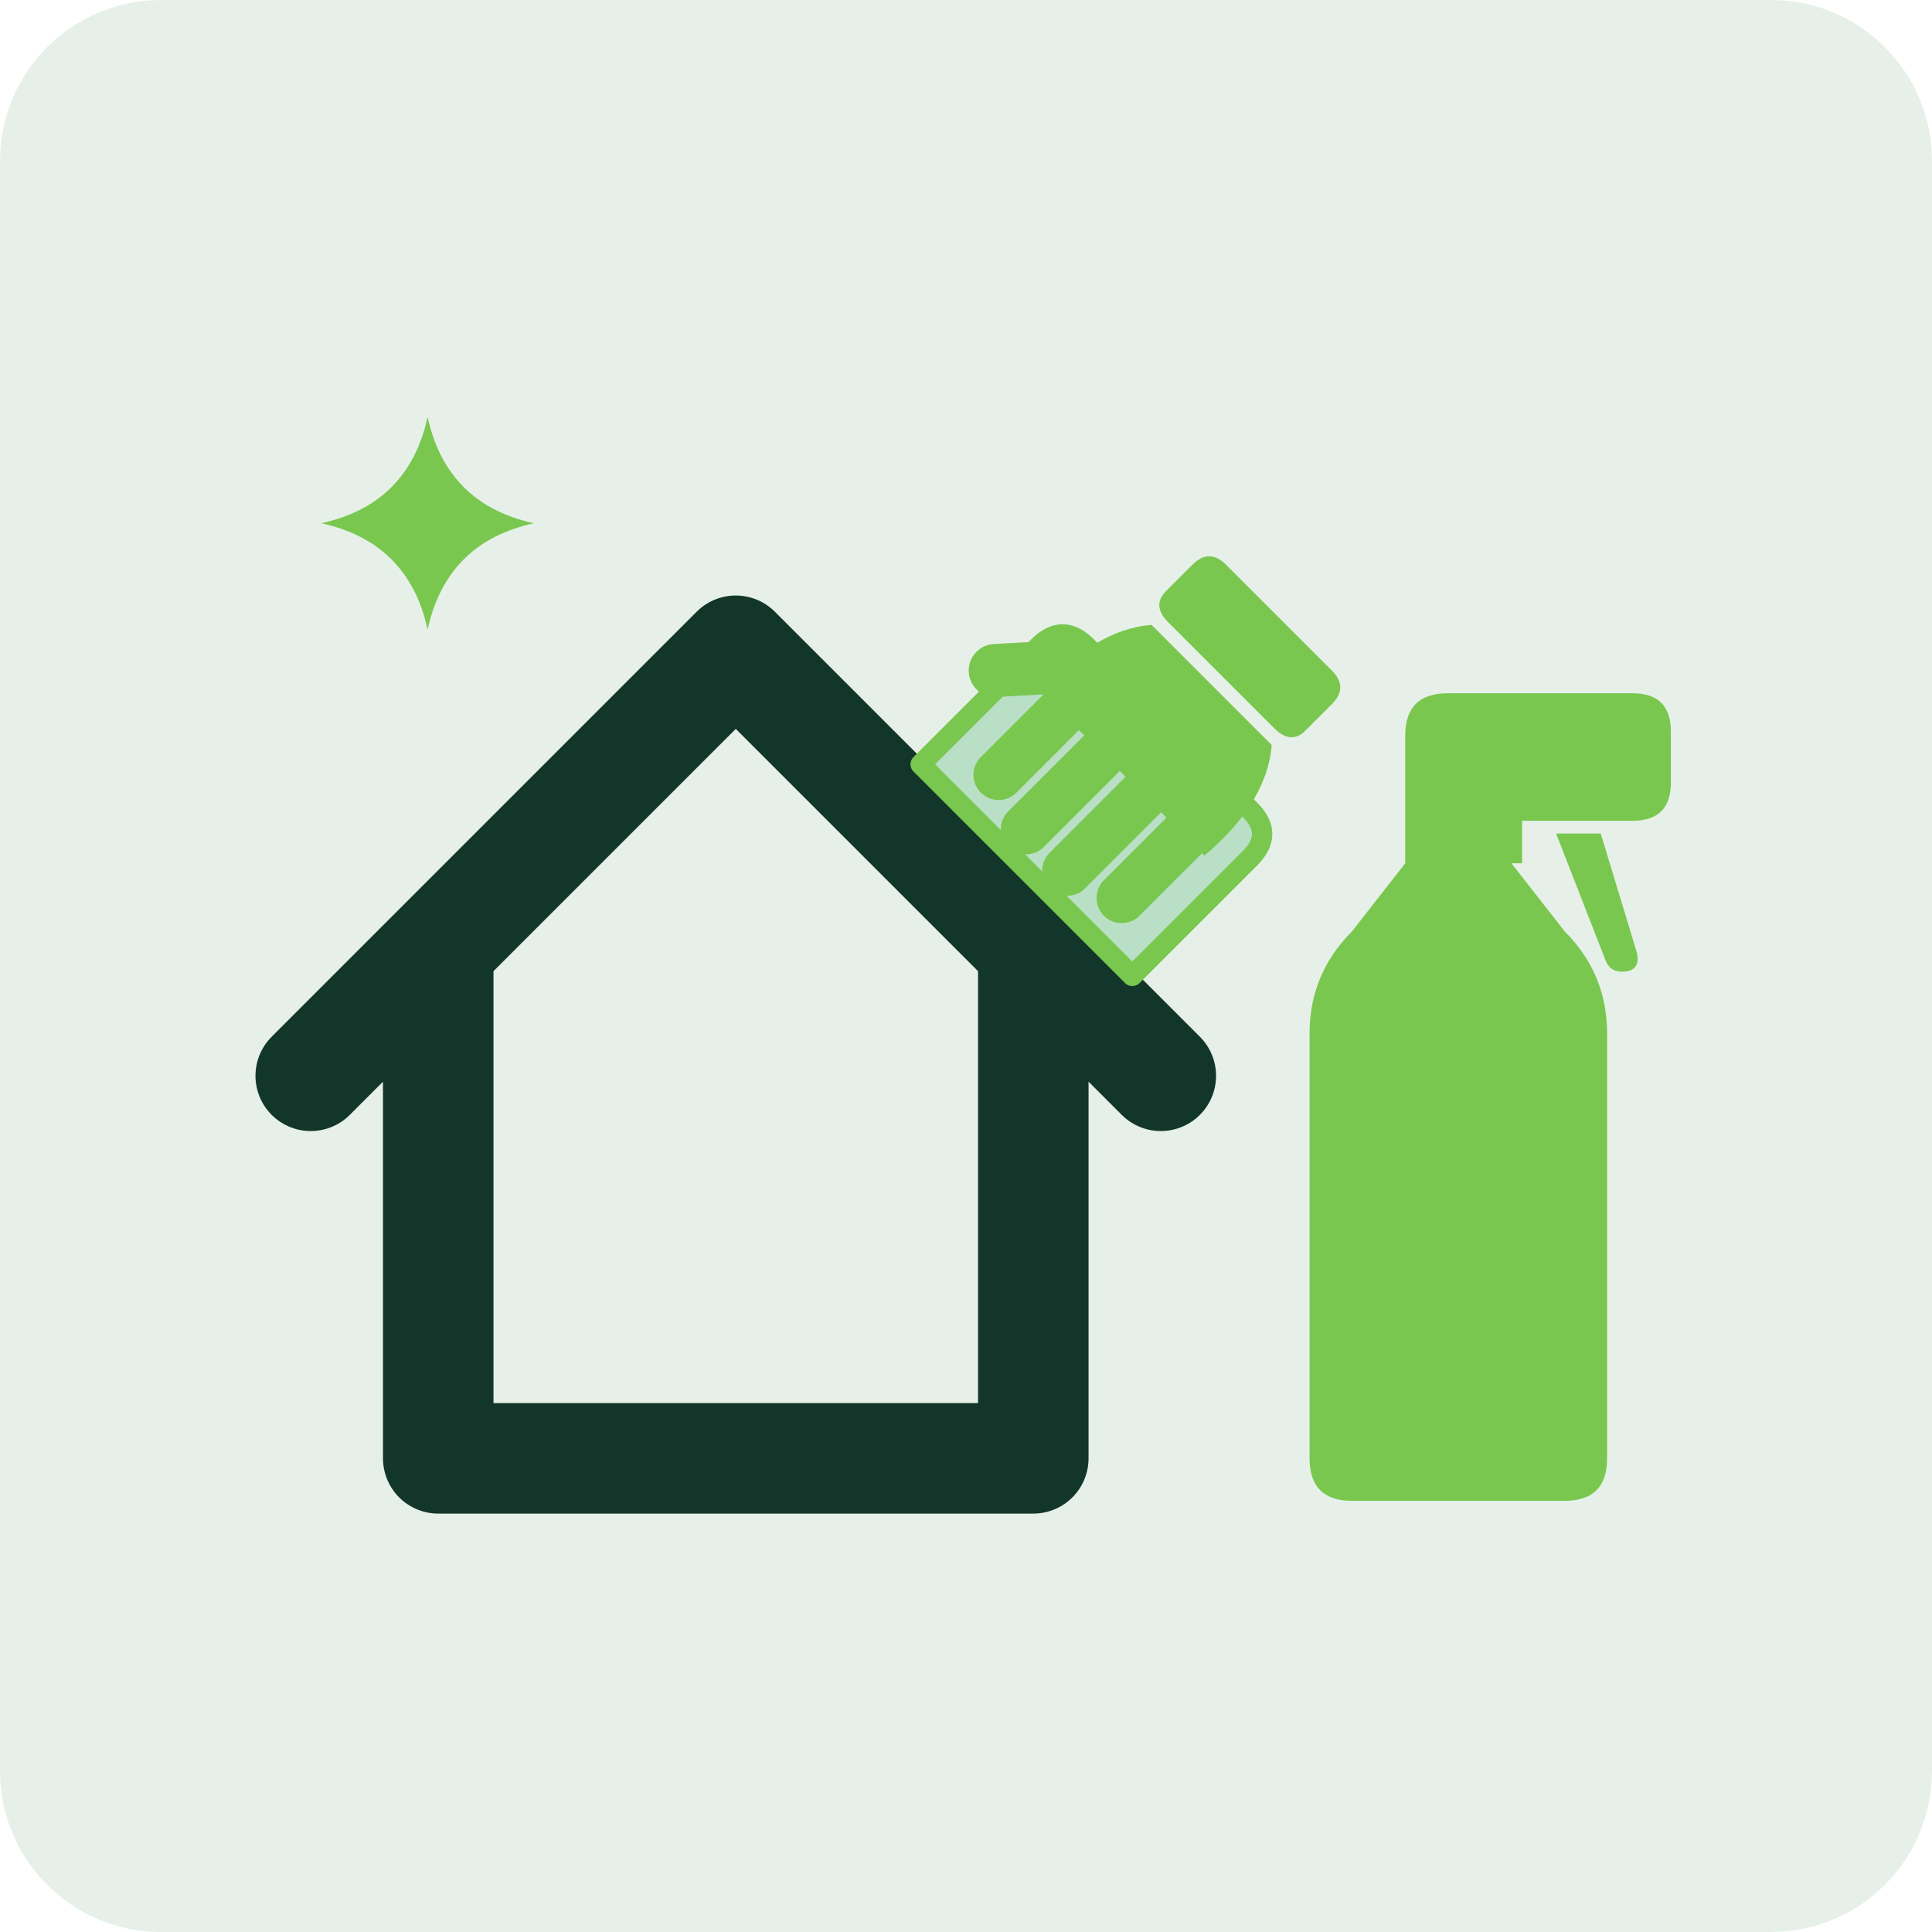
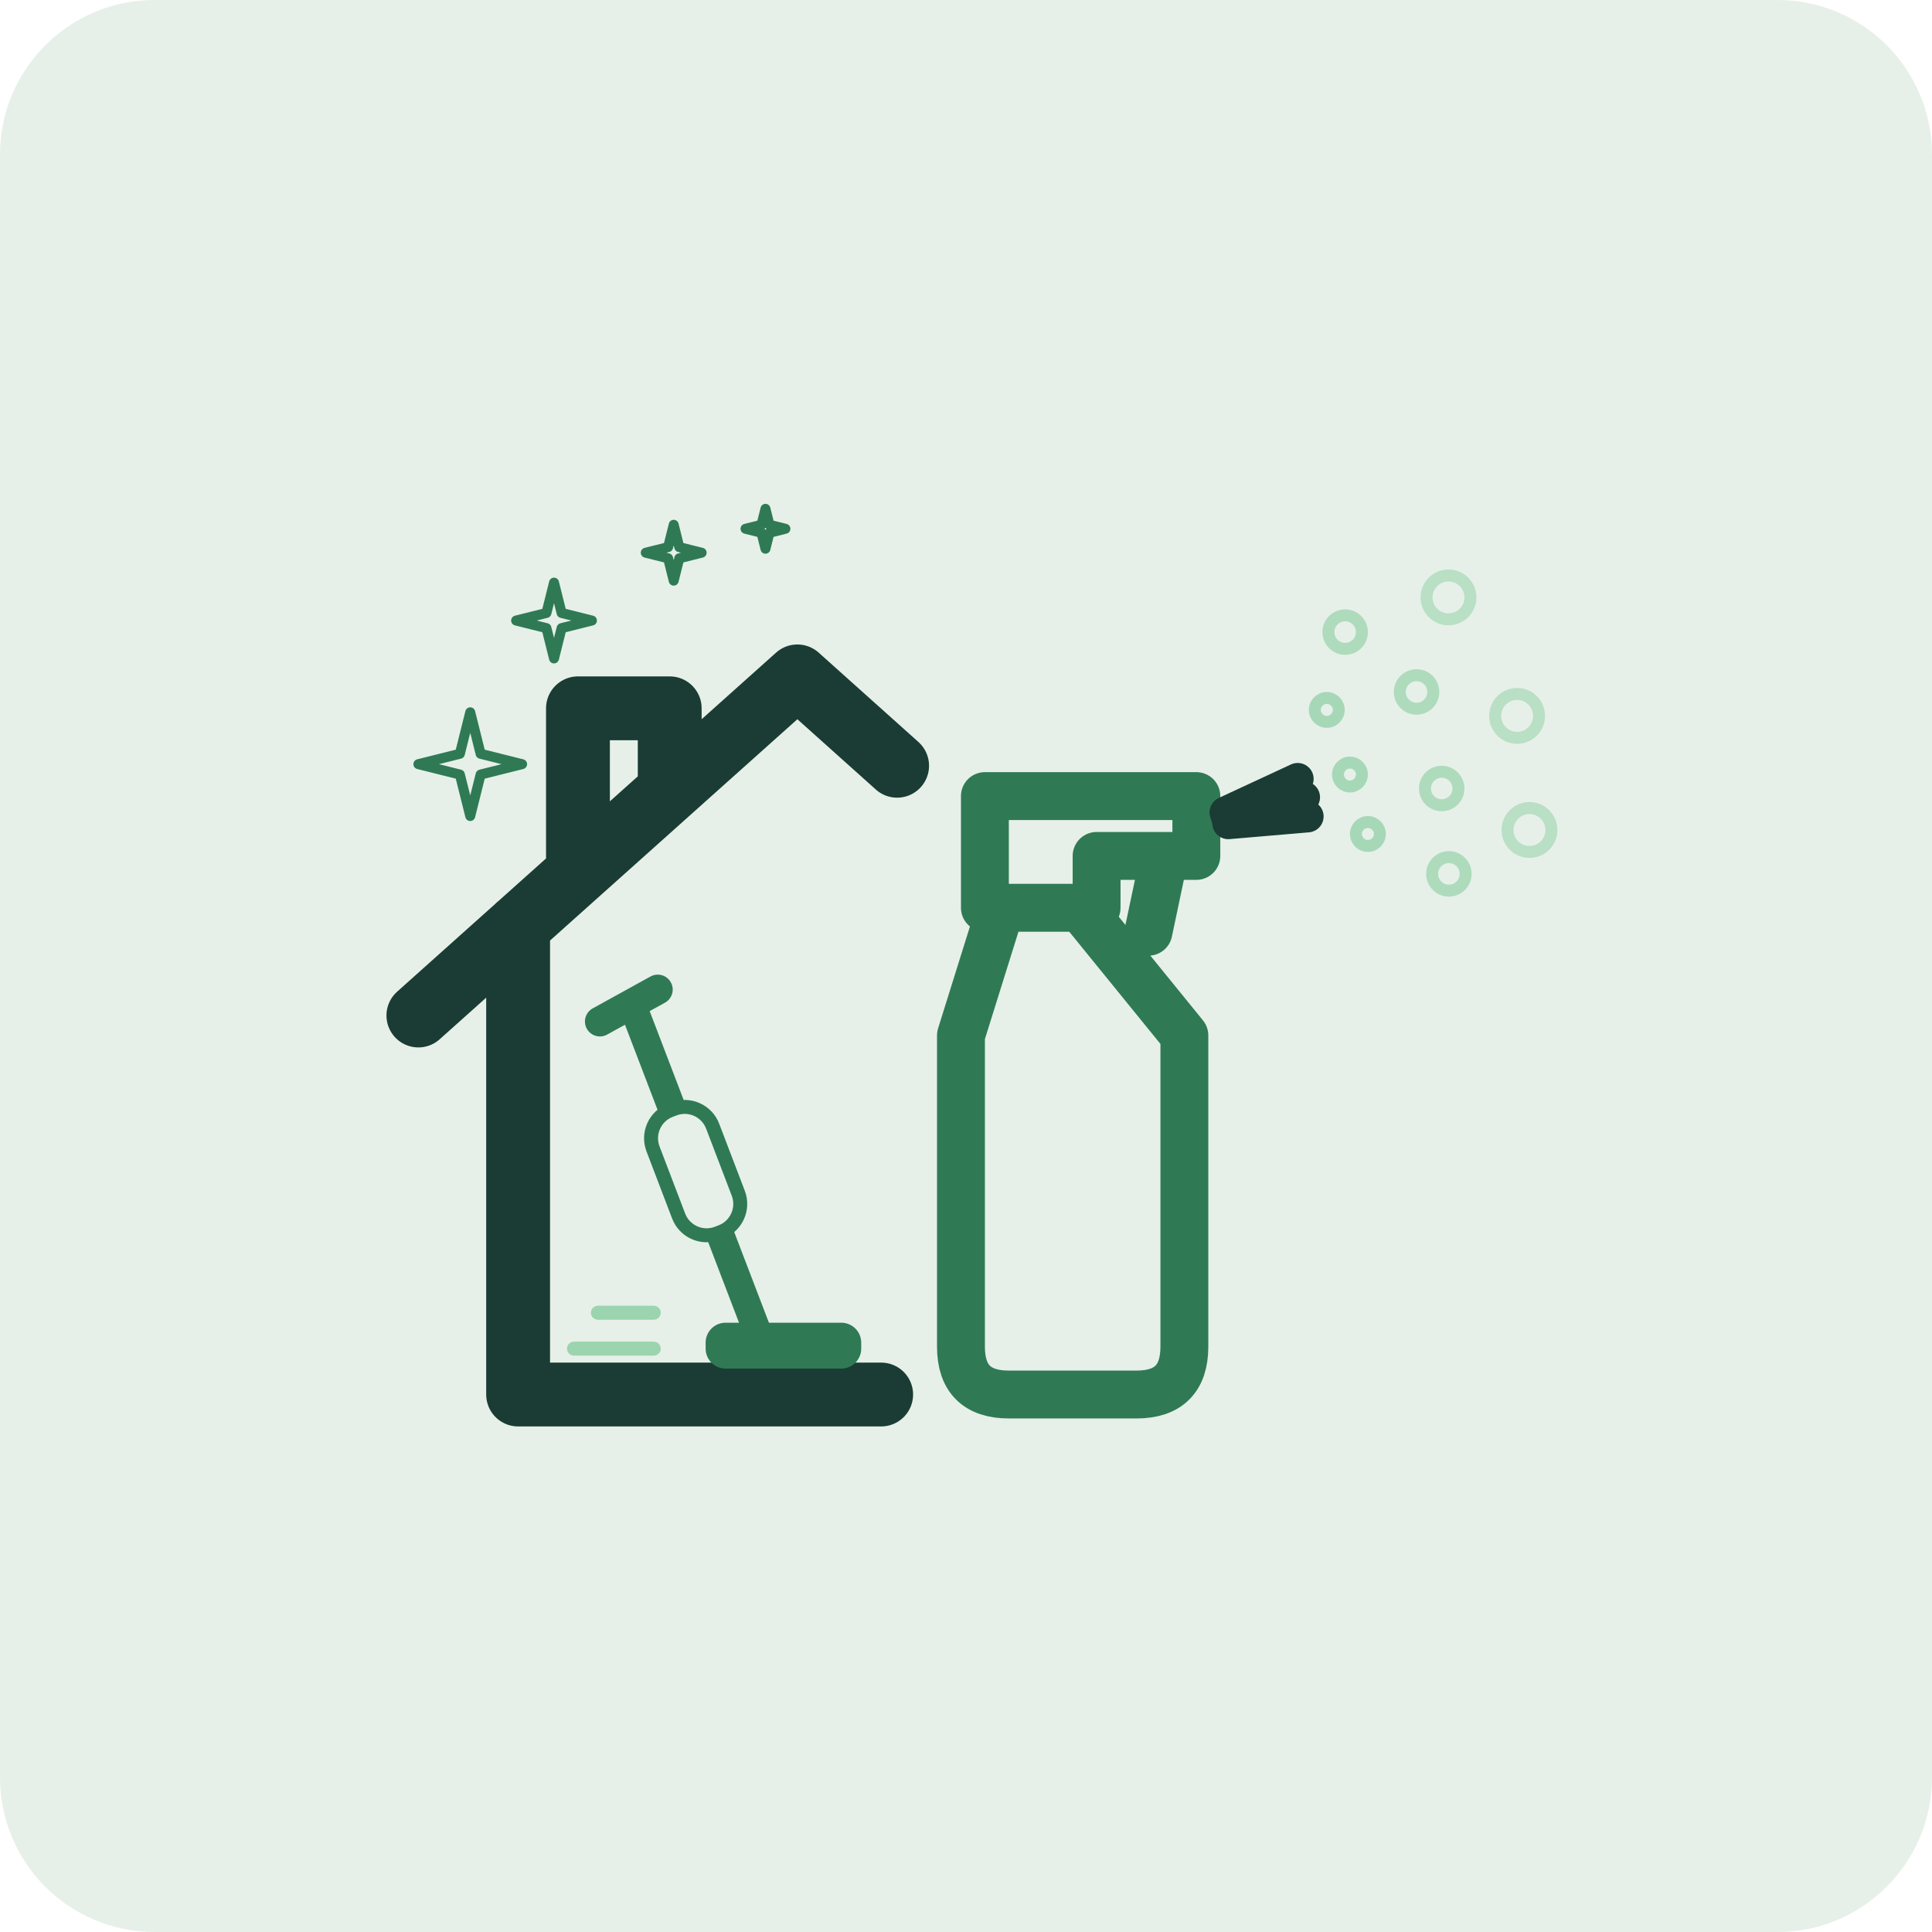
- <svg xmlns="http://www.w3.org/2000/svg" viewBox="0 0 120 120" width="120" height="120" role="img" aria-label="KlarFix Logo">
-   <rect width="120" height="120" rx="10" fill="#E6F0E8" />
-   <g transform="translate(14.02 16.66) scale(1.32)">
-     <g transform="translate(5 0)">
-       <path d="M48 58Q46 58 46 56V36Q46 33.2 48 31.2L50.5 28H55.5L58 31.2Q60 33.2 60 36V56Q60 58 58 58ZM50.5 28V22Q50.5 20 52.5 20H61.2Q63 20 63 21.8V24.2Q63 26 61.2 26H56V28Z" fill="#7AC74F" />
-       <path d="M57.6 26.6H59.7L61.4 32.2Q61.6 33.1 60.7 33.1Q60.1 33.1 59.9 32.5Z" fill="#7AC74F" />
+ <svg xmlns="http://www.w3.org/2000/svg" viewBox="0 0 200 200" width="200" height="200" role="img" aria-label="KlarFix Logo">
+   <rect width="200" height="200" rx="16" fill="#E6F0E8" />
+   <g transform="translate(30.92 45.24) scale(4.13)">
+     <path d="M3 14.5L12.5 6L15 8.24M7 10.92V6.8H9.3V8.86M5.5 12.26V24H14.6" fill="none" stroke="#1A3C34" stroke-width="1.6" stroke-linecap="round" stroke-linejoin="round" />
+     <path d="M17.2 11.8V9H22.5V10.5H20V11.8ZM17.6 11.8L16.6 15V22.8Q16.6 24 17.8 24H21Q22.2 24 22.2 22.8V15L19.6 11.8M21.7 10.5L21.3 12.4" fill="none" stroke="#2F7A55" stroke-width="1.2" stroke-linecap="round" stroke-linejoin="round" />
+     <path d="M23.23 9.41L25.04 8.57M23.27 9.54L25.2 9.03M23.3 9.68L25.29 9.51" fill="none" stroke="#1A3C34" stroke-width="0.8" stroke-linecap="round" stroke-linejoin="round" />
+     <circle cx="25.77" cy="6.84" r="0.3" fill="none" stroke="#9BD4AE" stroke-width=".3" opacity="0.85" />
+     <circle cx="26.35" cy="8.46" r="0.3" fill="none" stroke="#9BD4AE" stroke-width=".3" opacity="0.85" />
+     <circle cx="26.80" cy="9.95" r="0.3" fill="none" stroke="#9BD4AE" stroke-width=".3" opacity="0.85" />
+     <circle cx="26.23" cy="4.89" r="0.42" fill="none" stroke="#9BD4AE" stroke-width=".3" opacity="0.75" />
+     <circle cx="28.02" cy="6.39" r="0.42" fill="none" stroke="#9BD4AE" stroke-width=".3" opacity="0.75" />
+     <circle cx="28.65" cy="8.81" r="0.42" fill="none" stroke="#9BD4AE" stroke-width=".3" opacity="0.75" />
+     <circle cx="28.83" cy="10.95" r="0.42" fill="none" stroke="#9BD4AE" stroke-width=".3" opacity="0.75" />
+     <circle cx="28.82" cy="4.02" r="0.55" fill="#E6F0E8" fill-opacity=".5" stroke="#9BD4AE" stroke-width=".3" opacity="0.6" />
+     <circle cx="30.54" cy="6.99" r="0.55" fill="#E6F0E8" fill-opacity=".5" stroke="#9BD4AE" stroke-width=".3" opacity="0.6" />
+     <circle cx="30.85" cy="9.85" r="0.55" fill="#E6F0E8" fill-opacity=".5" stroke="#9BD4AE" stroke-width=".3" opacity="0.6" />
+     <path class="star" d="M4.3 6.9L4.56 7.94L5.6 8.2L4.56 8.46L4.3 9.5L4.04 8.46L3 8.2L4.04 7.94Z" fill="none" stroke="#2F7A55" stroke-width="0.25" stroke-linejoin="round" />
+     <path class="star" d="M6.4 3.65L6.59 4.41L7.35 4.6L6.59 4.79L6.4 5.55L6.21 4.79L5.45 4.6L6.21 4.41Z" fill="none" stroke="#2F7A55" stroke-width="0.25" stroke-linejoin="round" />
+     <path class="star" d="M9.4 2.2L9.54 2.76L10.1 2.9L9.54 3.04L9.4 3.6L9.26 3.04L8.7 2.9L9.26 2.76Z" fill="none" stroke="#2F7A55" stroke-width="0.25" stroke-linejoin="round" />
+     <path class="star" d="M11.7 1.8L11.8 2.2L12.2 2.3L11.8 2.4L11.7 2.8L11.6 2.4L11.2 2.3L11.6 2.2Z" fill="none" stroke="#2F7A55" stroke-width="0.25" stroke-linejoin="round" />
+     <path d="M6.9 22.85H8.9M7.5 21.95H8.9" fill="none" stroke="#9BD4AE" stroke-width=".35" stroke-linecap="round" />
+     <path d="M11.45 22.3L8.35 14.2" fill="none" stroke="#2F7A55" stroke-width=".7" stroke-linecap="round" />
+     <path d="M7.55 14.65L9 13.85" fill="none" stroke="#2F7A55" stroke-width=".75" stroke-linecap="round" />
+     <g transform="translate(9.95 18.4) rotate(-20.9)">
+       <rect x="-.8" y="-1.65" width="1.6" height="3.3" rx=".75" fill="#E6F0E8" stroke="#2F7A55" stroke-width=".35" />
    </g>
-     <path d="M4 38L24 18L44 38M10 32V56H38V32" fill="none" stroke="#12372A" stroke-width="5.2" stroke-linecap="round" stroke-linejoin="round" />
-     <path d="M9.5 7Q10.4 11.1 14.5 12Q10.4 12.9 9.5 17Q8.6 12.9 4.5 12Q8.6 11.1 9.5 7Z" fill="#7AC74F" />
-     <g transform="translate(37.68 28.32) rotate(45) scale(3.2) translate(-12.5 -5.3)">
-       <path d="M10.3 2.85Q10.3 2.35 10.8 2.35H14.2Q14.7 2.35 14.7 2.85V5.3H10.3Z" fill="#B9E0C7" stroke="#7AC74F" stroke-width=".3" stroke-linejoin="round" />
-       <path d="M11.22 3V4.6M12.07 3V4.88M12.93 3V4.88M13.78 3V4.6" fill="none" stroke="#7AC74F" stroke-width="0.74" stroke-linecap="round" />
-       <path d="M10.95 2.6L10.1 3.55" fill="none" stroke="#7AC74F" stroke-width="0.78" stroke-linecap="round" />
-       <path d="M11.25 1.45H13.75Q14.3 2.1 14.2 3.3H10.8Q10.7 2.1 11.25 1.45Z" fill="#7AC74F" />
-       <path d="M11.4 0.05Q11.05 0.05 11.05 0.4V0.95Q11.05 1.25 11.4 1.25H13.6Q13.95 1.25 13.95 0.95V0.4Q13.95 0.05 13.6 0.05Z" fill="#7AC74F" />
-     </g>
+     <rect x="10.2" y="22.2" width="3.9" height="1.15" rx=".5" fill="#2F7A55" />
  </g>
</svg>
